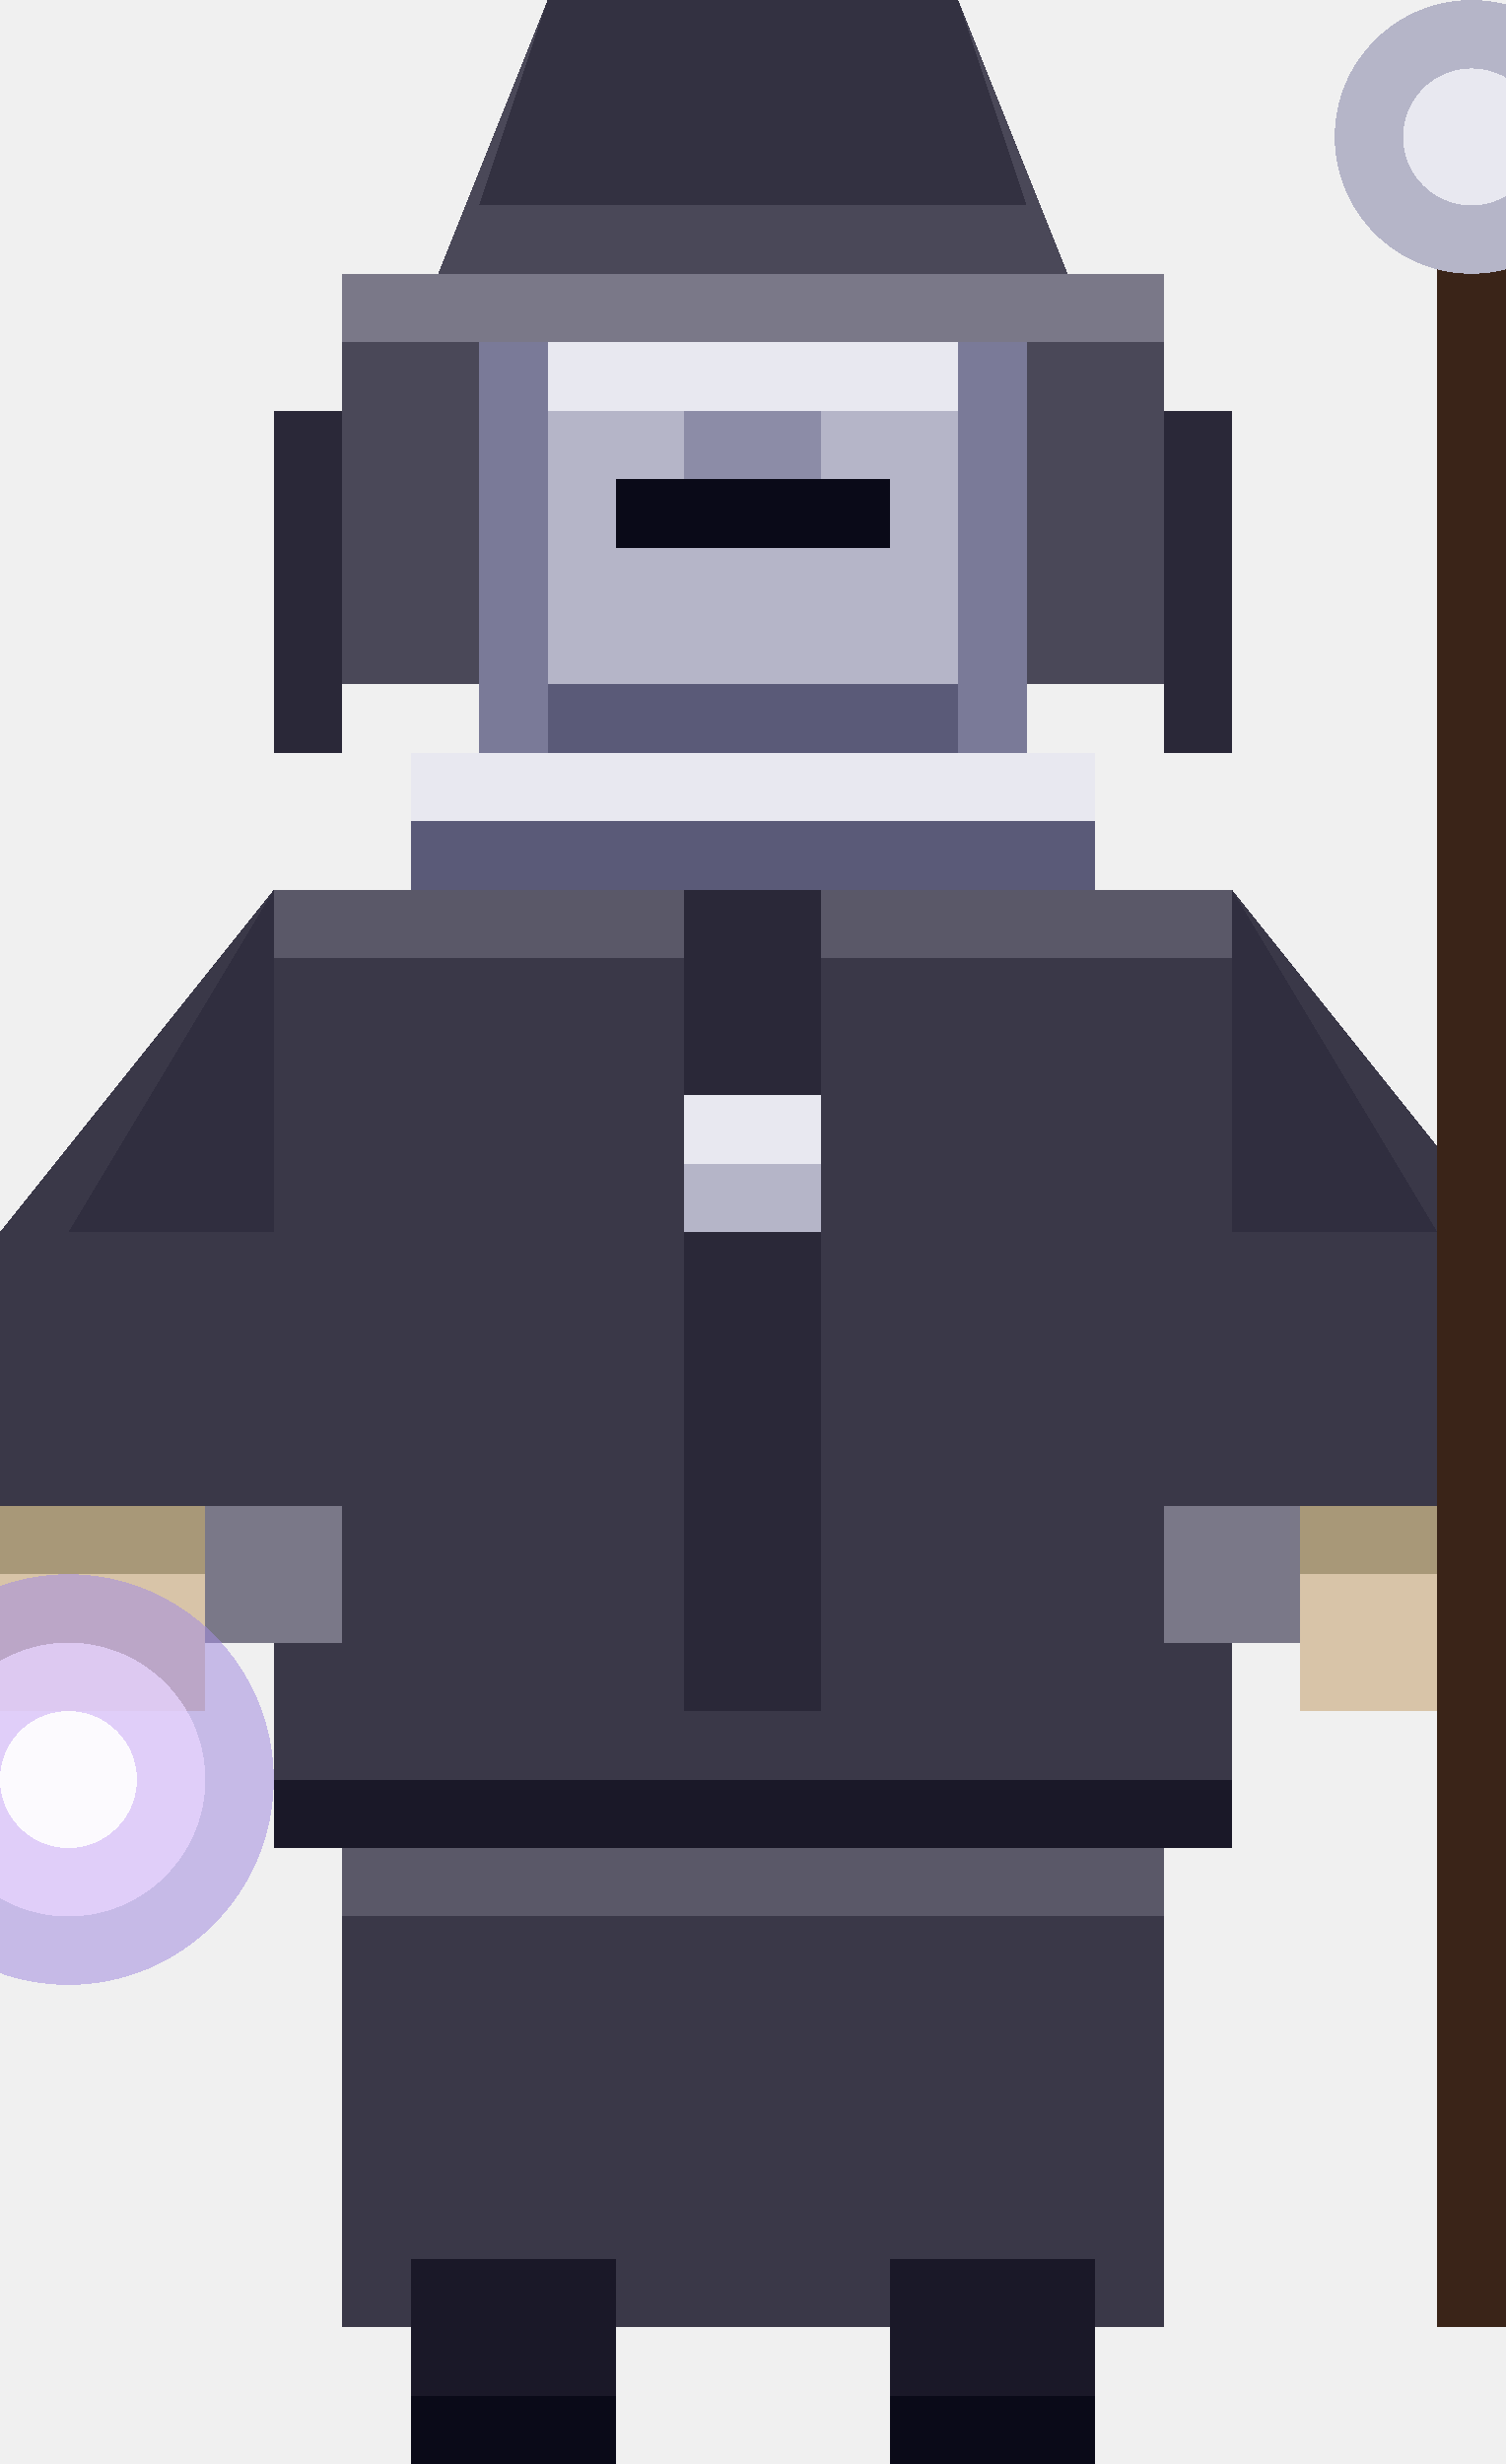
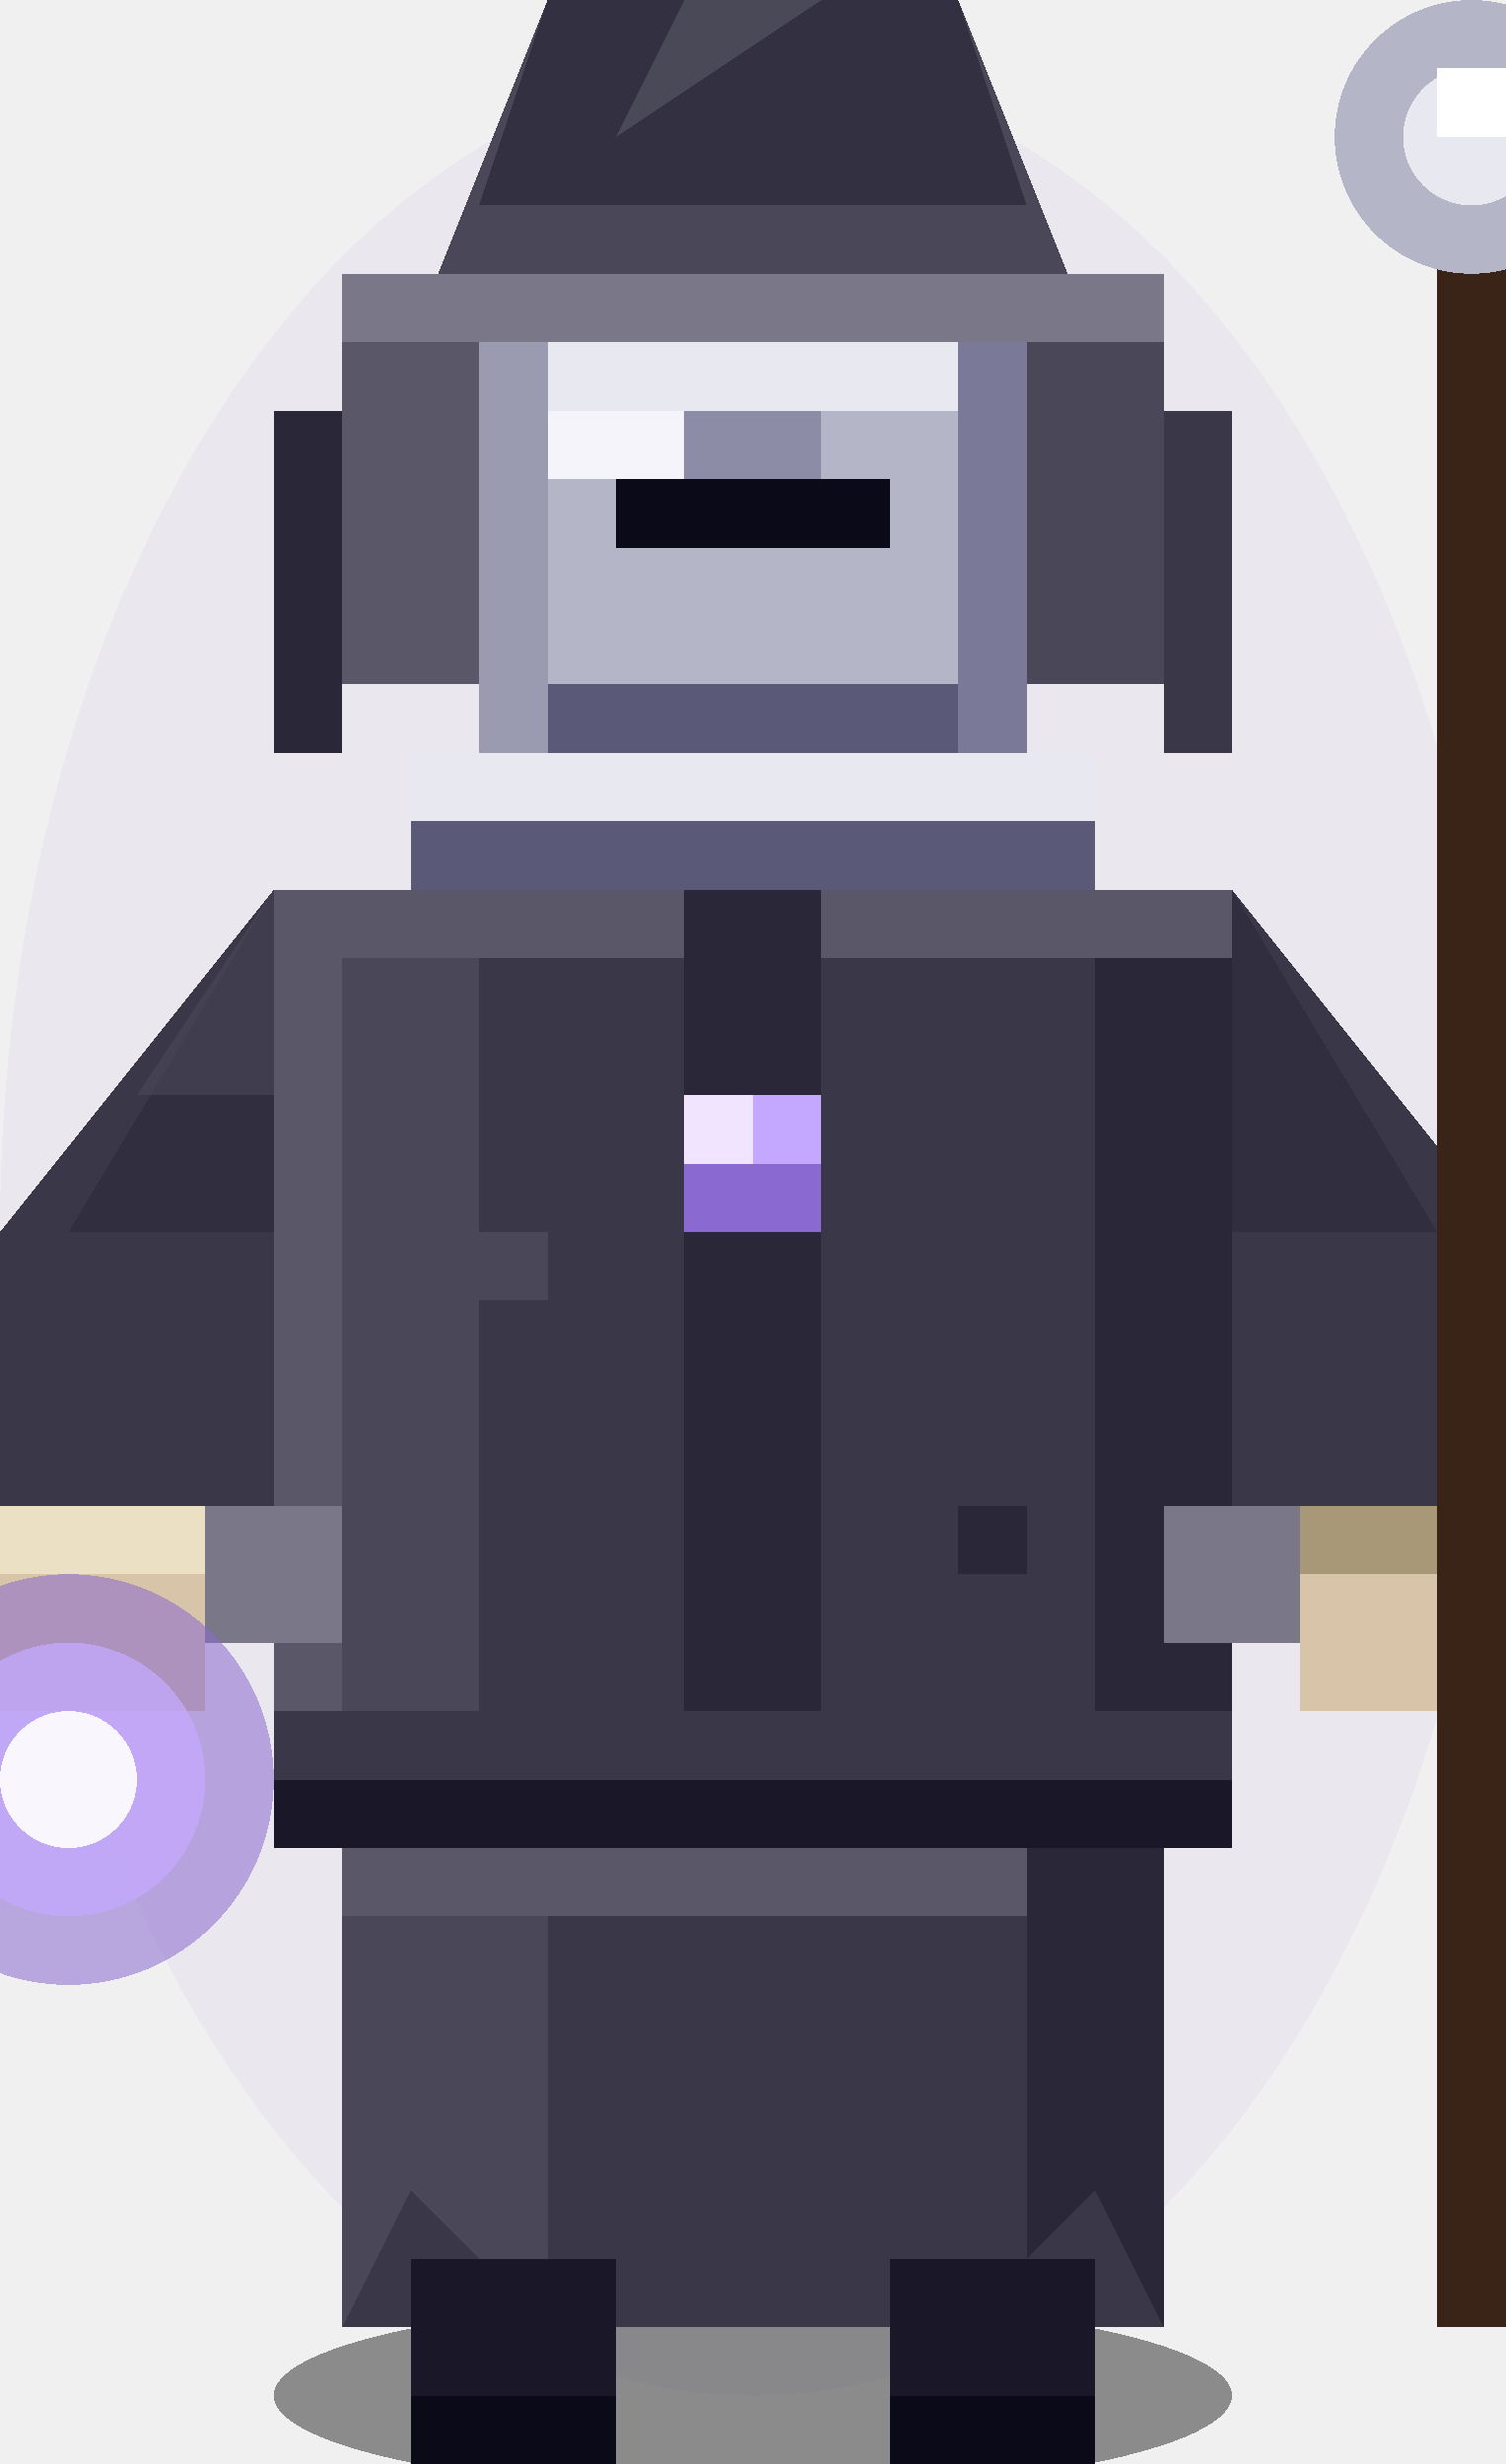
<svg xmlns="http://www.w3.org/2000/svg" viewBox="0 0 22 36" shape-rendering="crispEdges" preserveAspectRatio="xMidYMax meet" aria-label="Cowled Enforcer">
+   <ellipse cx="11" cy="18" rx="11" ry="17" fill="#8a6ad0" opacity="0.06" />
+   <ellipse cx="11" cy="35" rx="7" ry="1.4" fill="#000" opacity="0.42" />
  <polygon points="8,0 11,-2 14,0 16,5 6,5" fill="#4a4858" />
  <polygon points="8,0 11,-2 14,0 15,3 7,3" fill="#2a2838" opacity="0.7" />
+   <polygon points="11,-2 12,0 9,2" fill="#5a5868" opacity="0.6" />
  <rect x="5" y="4" width="12" height="6" fill="#4a4858" />
+   <rect x="5" y="4" width="3" height="6" fill="#5a5868" />
  <rect x="4" y="6" width="1" height="5" fill="#2a2838" />
-   <rect x="17" y="6" width="1" height="5" fill="#2a2838" />
+   <rect x="17" y="6" width="1" height="5" fill="#3a3848" />
  <rect x="5" y="4" width="12" height="1" fill="#7a7888" />
  <rect x="7" y="5" width="8" height="6" fill="#b5b5c8" />
  <rect x="7" y="5" width="8" height="1" fill="#e8e8f0" />
  <rect x="7" y="10" width="8" height="1" fill="#5a5a78" />
-   <rect x="7" y="5" width="1" height="6" fill="#7a7a98" />
+   <rect x="7" y="5" width="1" height="6" fill="#9a9ab0" />
  <rect x="14" y="5" width="1" height="6" fill="#7a7a98" />
+   <rect x="8" y="6" width="2" height="1" fill="#f4f4fa" />
  <rect x="9" y="7" width="2" height="1" fill="#0a0a18" />
  <rect x="11" y="7" width="2" height="1" fill="#0a0a18" />
  <rect x="10" y="6" width="2" height="1" fill="#7a7a98" opacity="0.7" />
  <rect x="6" y="11" width="10" height="2" fill="#b5b5c8" />
  <rect x="6" y="11" width="10" height="1" fill="#e8e8f0" />
  <rect x="6" y="12" width="10" height="1" fill="#5a5a78" />
  <rect x="4" y="13" width="14" height="14" fill="#3a3848" />
+   <rect x="4" y="13" width="3" height="14" fill="#4a4858" />
+   <rect x="4" y="13" width="1" height="14" fill="#5a5868" />
+   <rect x="16" y="13" width="2" height="14" fill="#2a2838" />
  <rect x="4" y="13" width="14" height="1" fill="#5a5868" />
  <rect x="10" y="13" width="2" height="14" fill="#2a2838" />
-   <rect x="10" y="16" width="2" height="2" fill="#b5b5c8" />
-   <rect x="10" y="16" width="2" height="1" fill="#e8e8f0" />
+   <rect x="7" y="18" width="1" height="1" fill="#4a4858" />
+   <rect x="14" y="22" width="1" height="1" fill="#2a2838" />
+   <rect x="10" y="16" width="2" height="2" fill="#8a6ad0" />
+   <rect x="10" y="16" width="2" height="1" fill="#c4a8ff" />
+   <rect x="10" y="16" width="1" height="1" fill="#f0e4ff" />
  <polygon points="4,13 0,18 0,24 4,22" fill="#3a3848" />
  <polygon points="18,13 22,18 22,24 18,22" fill="#3a3848" />
  <polygon points="4,13 1,18 4,18" fill="#2a2838" opacity="0.6" />
  <polygon points="18,13 21,18 18,18" fill="#2a2838" opacity="0.6" />
+   <polygon points="4,13 2,16 4,16" fill="#4a4858" opacity="0.6" />
  <rect x="0" y="22" width="5" height="2" fill="#7a7888" />
+   <rect x="0" y="22" width="3" height="3" fill="#d8c4a8" />
+   <rect x="0" y="22" width="3" height="1" fill="#ece0c4" />
+   <circle cx="1" cy="26" r="3" fill="#8a6ad0" opacity="0.55" />
+   <circle cx="1" cy="26" r="2" fill="#c4a8ff" opacity="0.75" />
+   <circle cx="1" cy="26" r="1" fill="#ffffff" opacity="0.9" />
  <rect x="17" y="22" width="5" height="2" fill="#7a7888" />
-   <rect x="0" y="22" width="3" height="3" fill="#d8c4a8" />
-   <rect x="0" y="22" width="3" height="1" fill="#a89878" />
-   <circle cx="1" cy="26" r="3" fill="#a48ee0" opacity="0.55" />
-   <circle cx="1" cy="26" r="2" fill="#e8d4ff" opacity="0.75" />
-   <circle cx="1" cy="26" r="1" fill="#ffffff" opacity="0.9" />
  <rect x="19" y="22" width="3" height="3" fill="#d8c4a8" />
  <rect x="19" y="22" width="3" height="1" fill="#a89878" />
  <rect x="21" y="2" width="1" height="32" fill="#3a2418" />
  <circle cx="21.5" cy="2" r="2" fill="#b5b5c8" />
  <circle cx="21.5" cy="2" r="1" fill="#e8e8f0" />
+   <rect x="21" y="1" width="1" height="1" fill="#ffffff" />
  <rect x="4" y="25" width="14" height="2" fill="#1a1828" />
  <rect x="4" y="25" width="14" height="1" fill="#3a3848" />
  <rect x="5" y="27" width="12" height="7" fill="#3a3848" />
+   <rect x="5" y="27" width="3" height="7" fill="#4a4858" />
  <rect x="5" y="27" width="12" height="1" fill="#5a5868" />
+   <rect x="15" y="27" width="2" height="7" fill="#2a2838" />
  <polygon points="5,34 6,32 8,34" fill="#3a3848" />
  <polygon points="9,34 11,32 13,34" fill="#3a3848" />
  <polygon points="14,34 16,32 17,34" fill="#3a3848" />
  <rect x="6" y="33" width="3" height="3" fill="#1a1828" />
  <rect x="13" y="33" width="3" height="3" fill="#1a1828" />
  <rect x="6" y="35" width="3" height="1" fill="#0a0a18" />
  <rect x="13" y="35" width="3" height="1" fill="#0a0a18" />
</svg>
